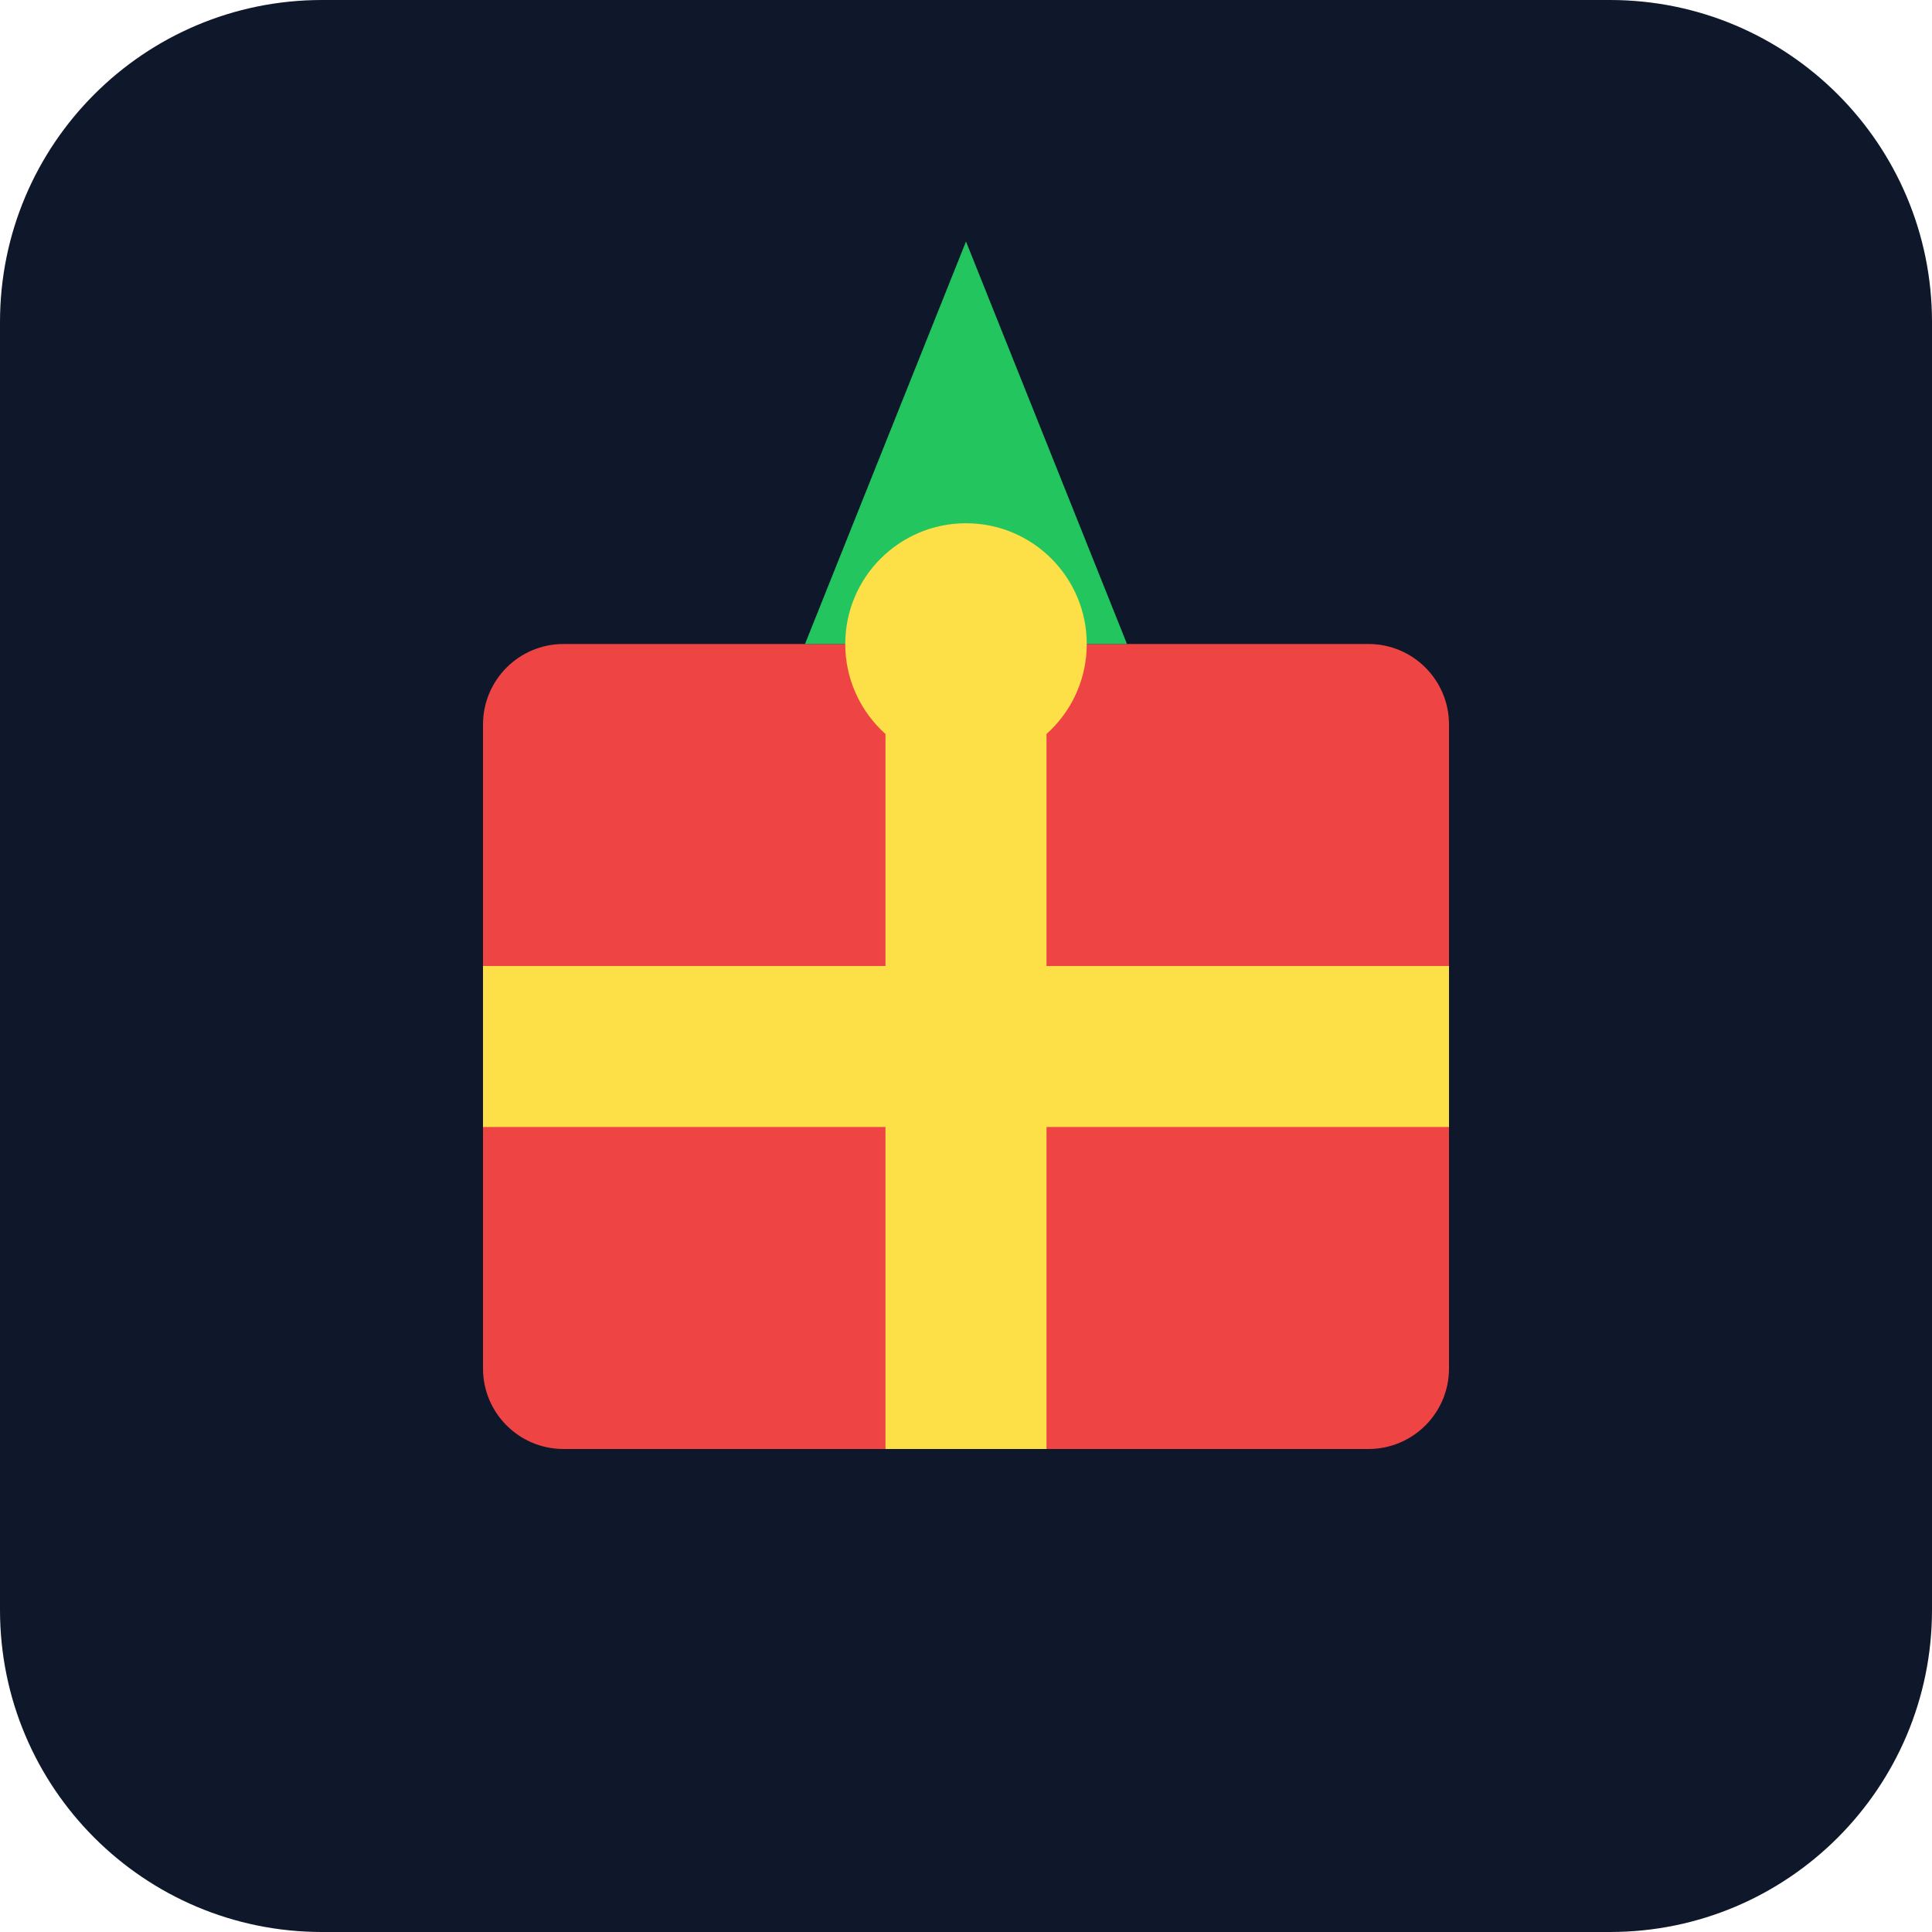
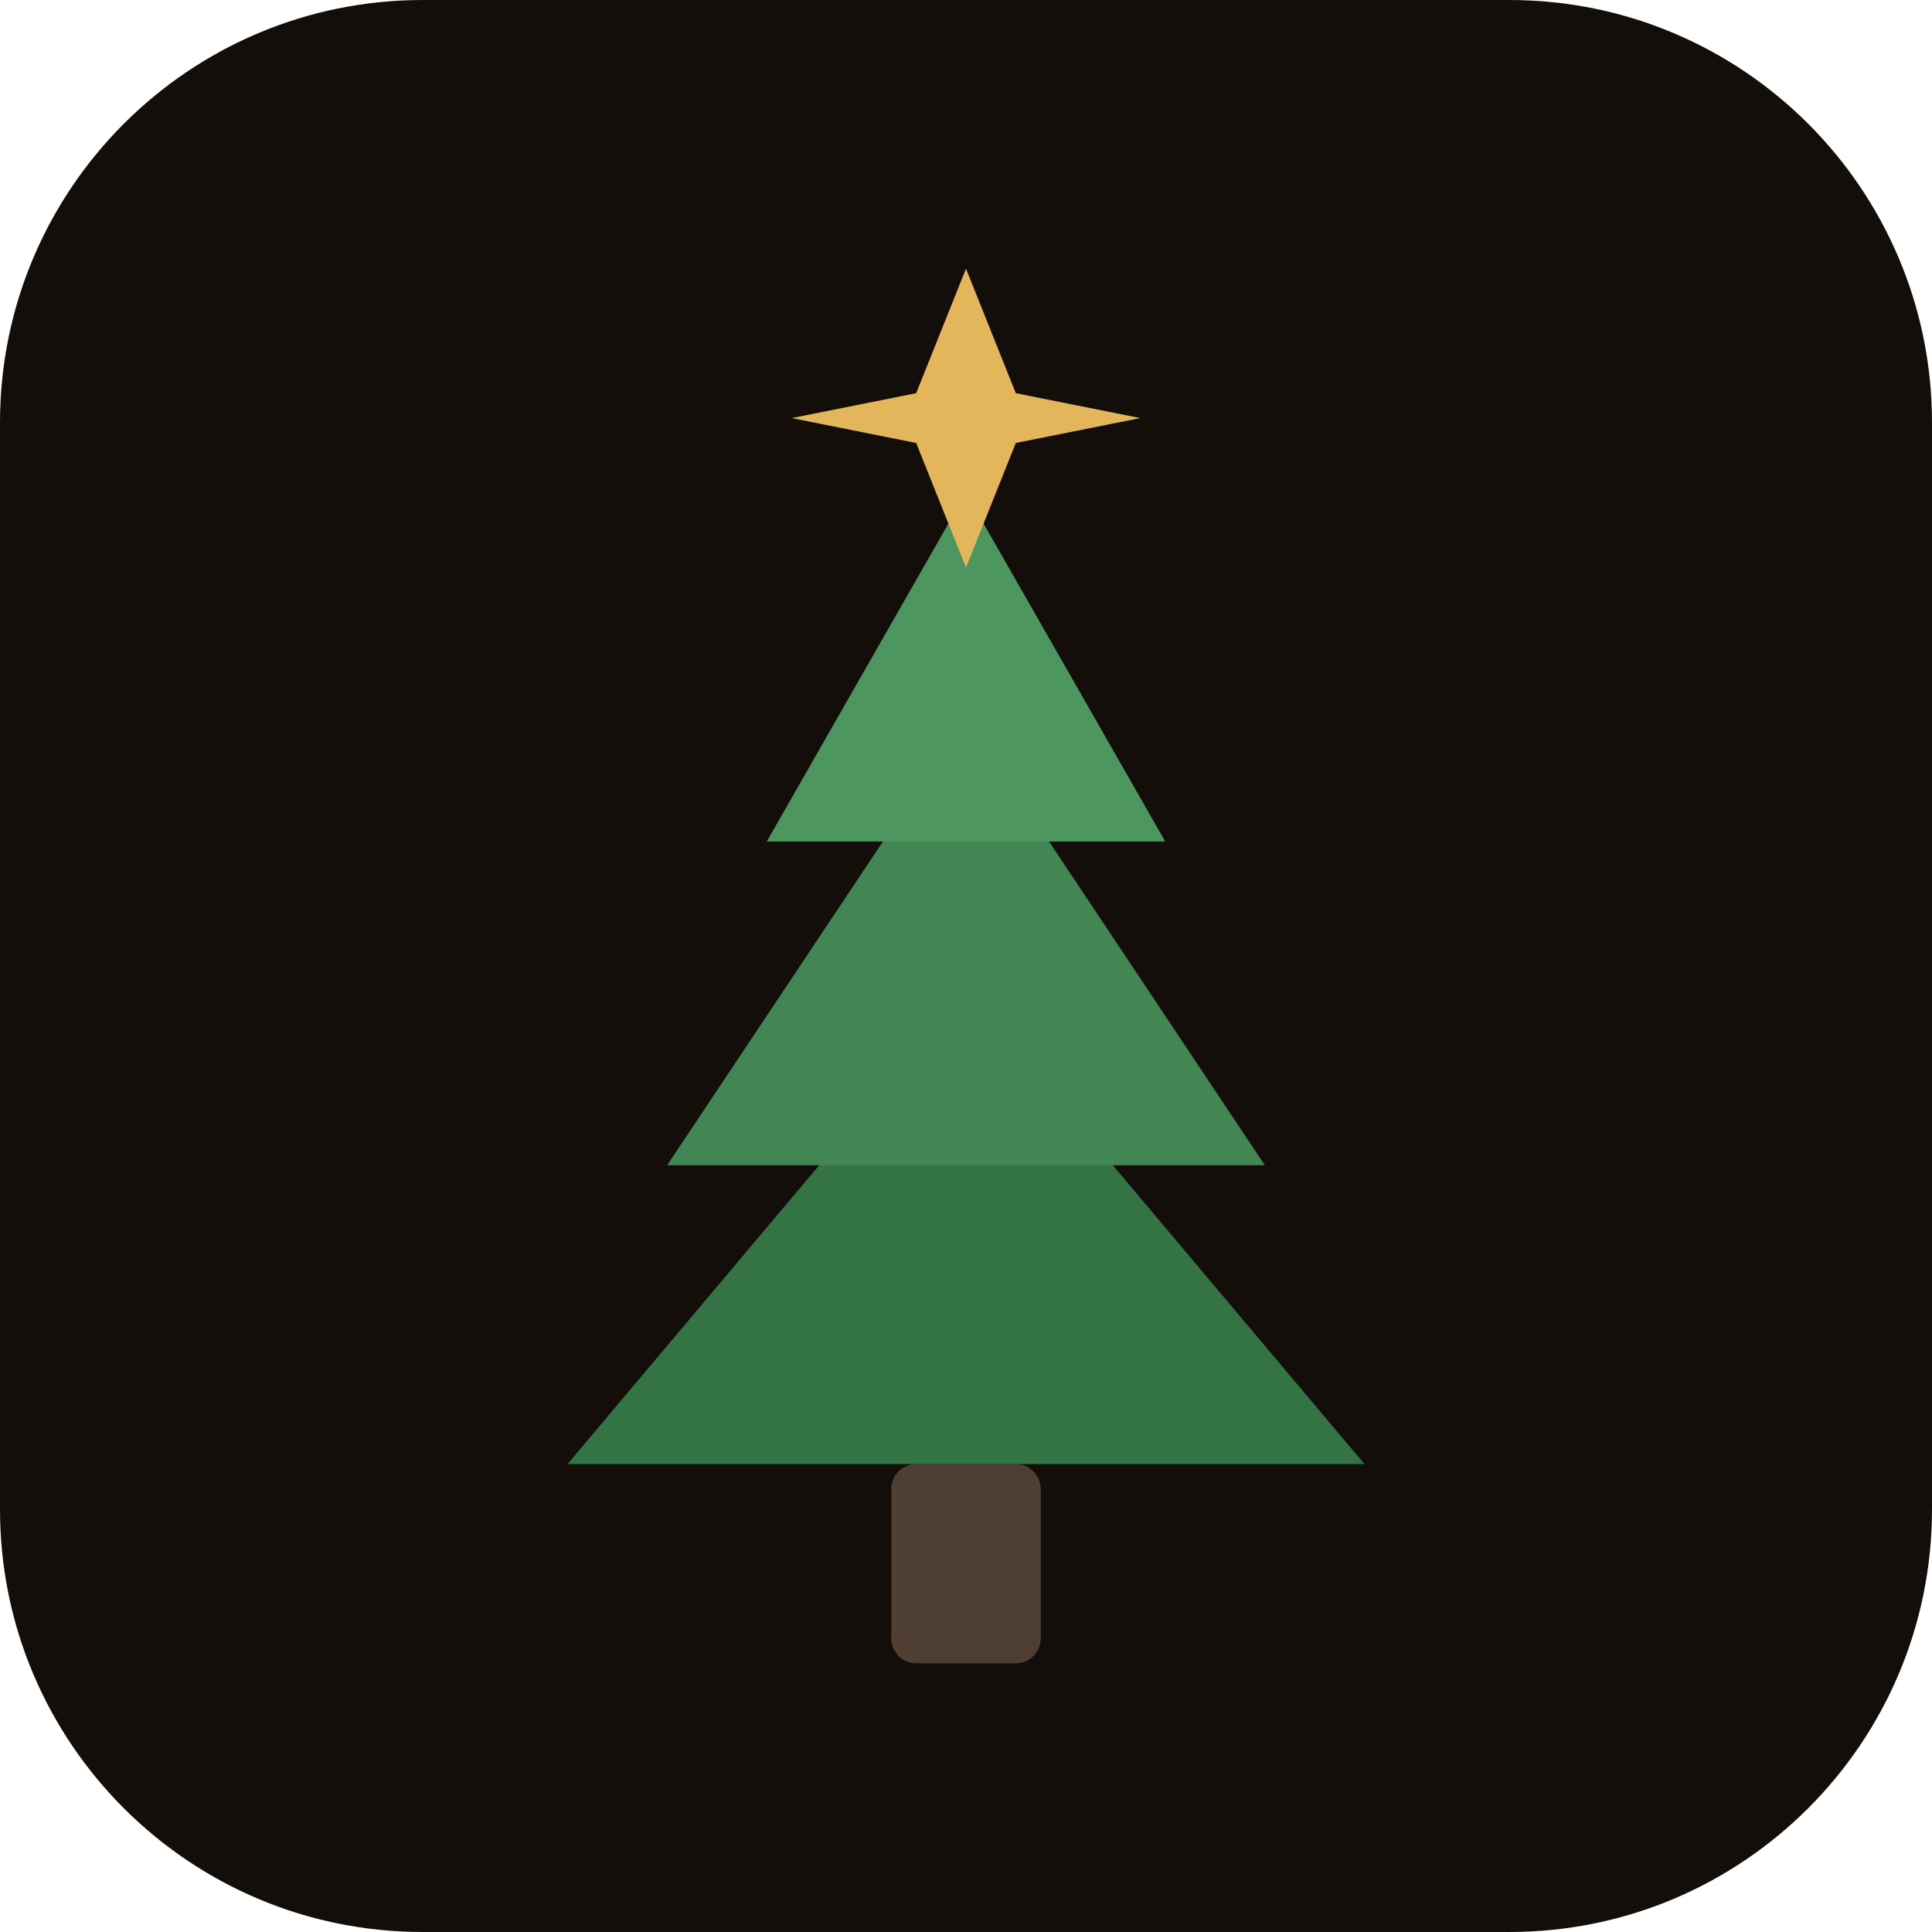
- <svg xmlns="http://www.w3.org/2000/svg" width="192" height="192" viewBox="0 0 192 192">
-   <rect width="192" height="192" rx="32" fill="#0F172A" />
-   <rect x="48" y="64" width="96" height="80" rx="8" fill="#EF4444" />
-   <rect x="88" y="64" width="16" height="80" fill="#FDE047" />
-   <rect x="48" y="96" width="96" height="16" fill="#FDE047" />
-   <path d="M96 24 L80 64 H112 Z" fill="#22C55E" />
-   <circle cx="96" cy="64" r="12" fill="#FDE047" />
+ <svg xmlns="http://www.w3.org/2000/svg" width="512" height="512" viewBox="0 0 512 512" role="img" aria-label="Secret Santa">
+   <rect width="512" height="512" rx="112" fill="#140E0A" />
+   <g transform="translate(97.6 58) scale(6.6)">
+     <rect x="21" y="50" width="6" height="8" rx="1" fill="#4F3F32" />
+     <polygon points="24,31 8,50 40,50" fill="#337344" />
+     <polygon points="24,20 12,38 36,38" fill="#428653" />
+     <polygon points="24,11 16,25 32,25" fill="#4D965F" />
+     <path d="M24 2 L26 7 L31 8 L26 9 L24 14 L22 9 L17 8 L22 7 Z" fill="#E4B65C" />
+   </g>
</svg>
